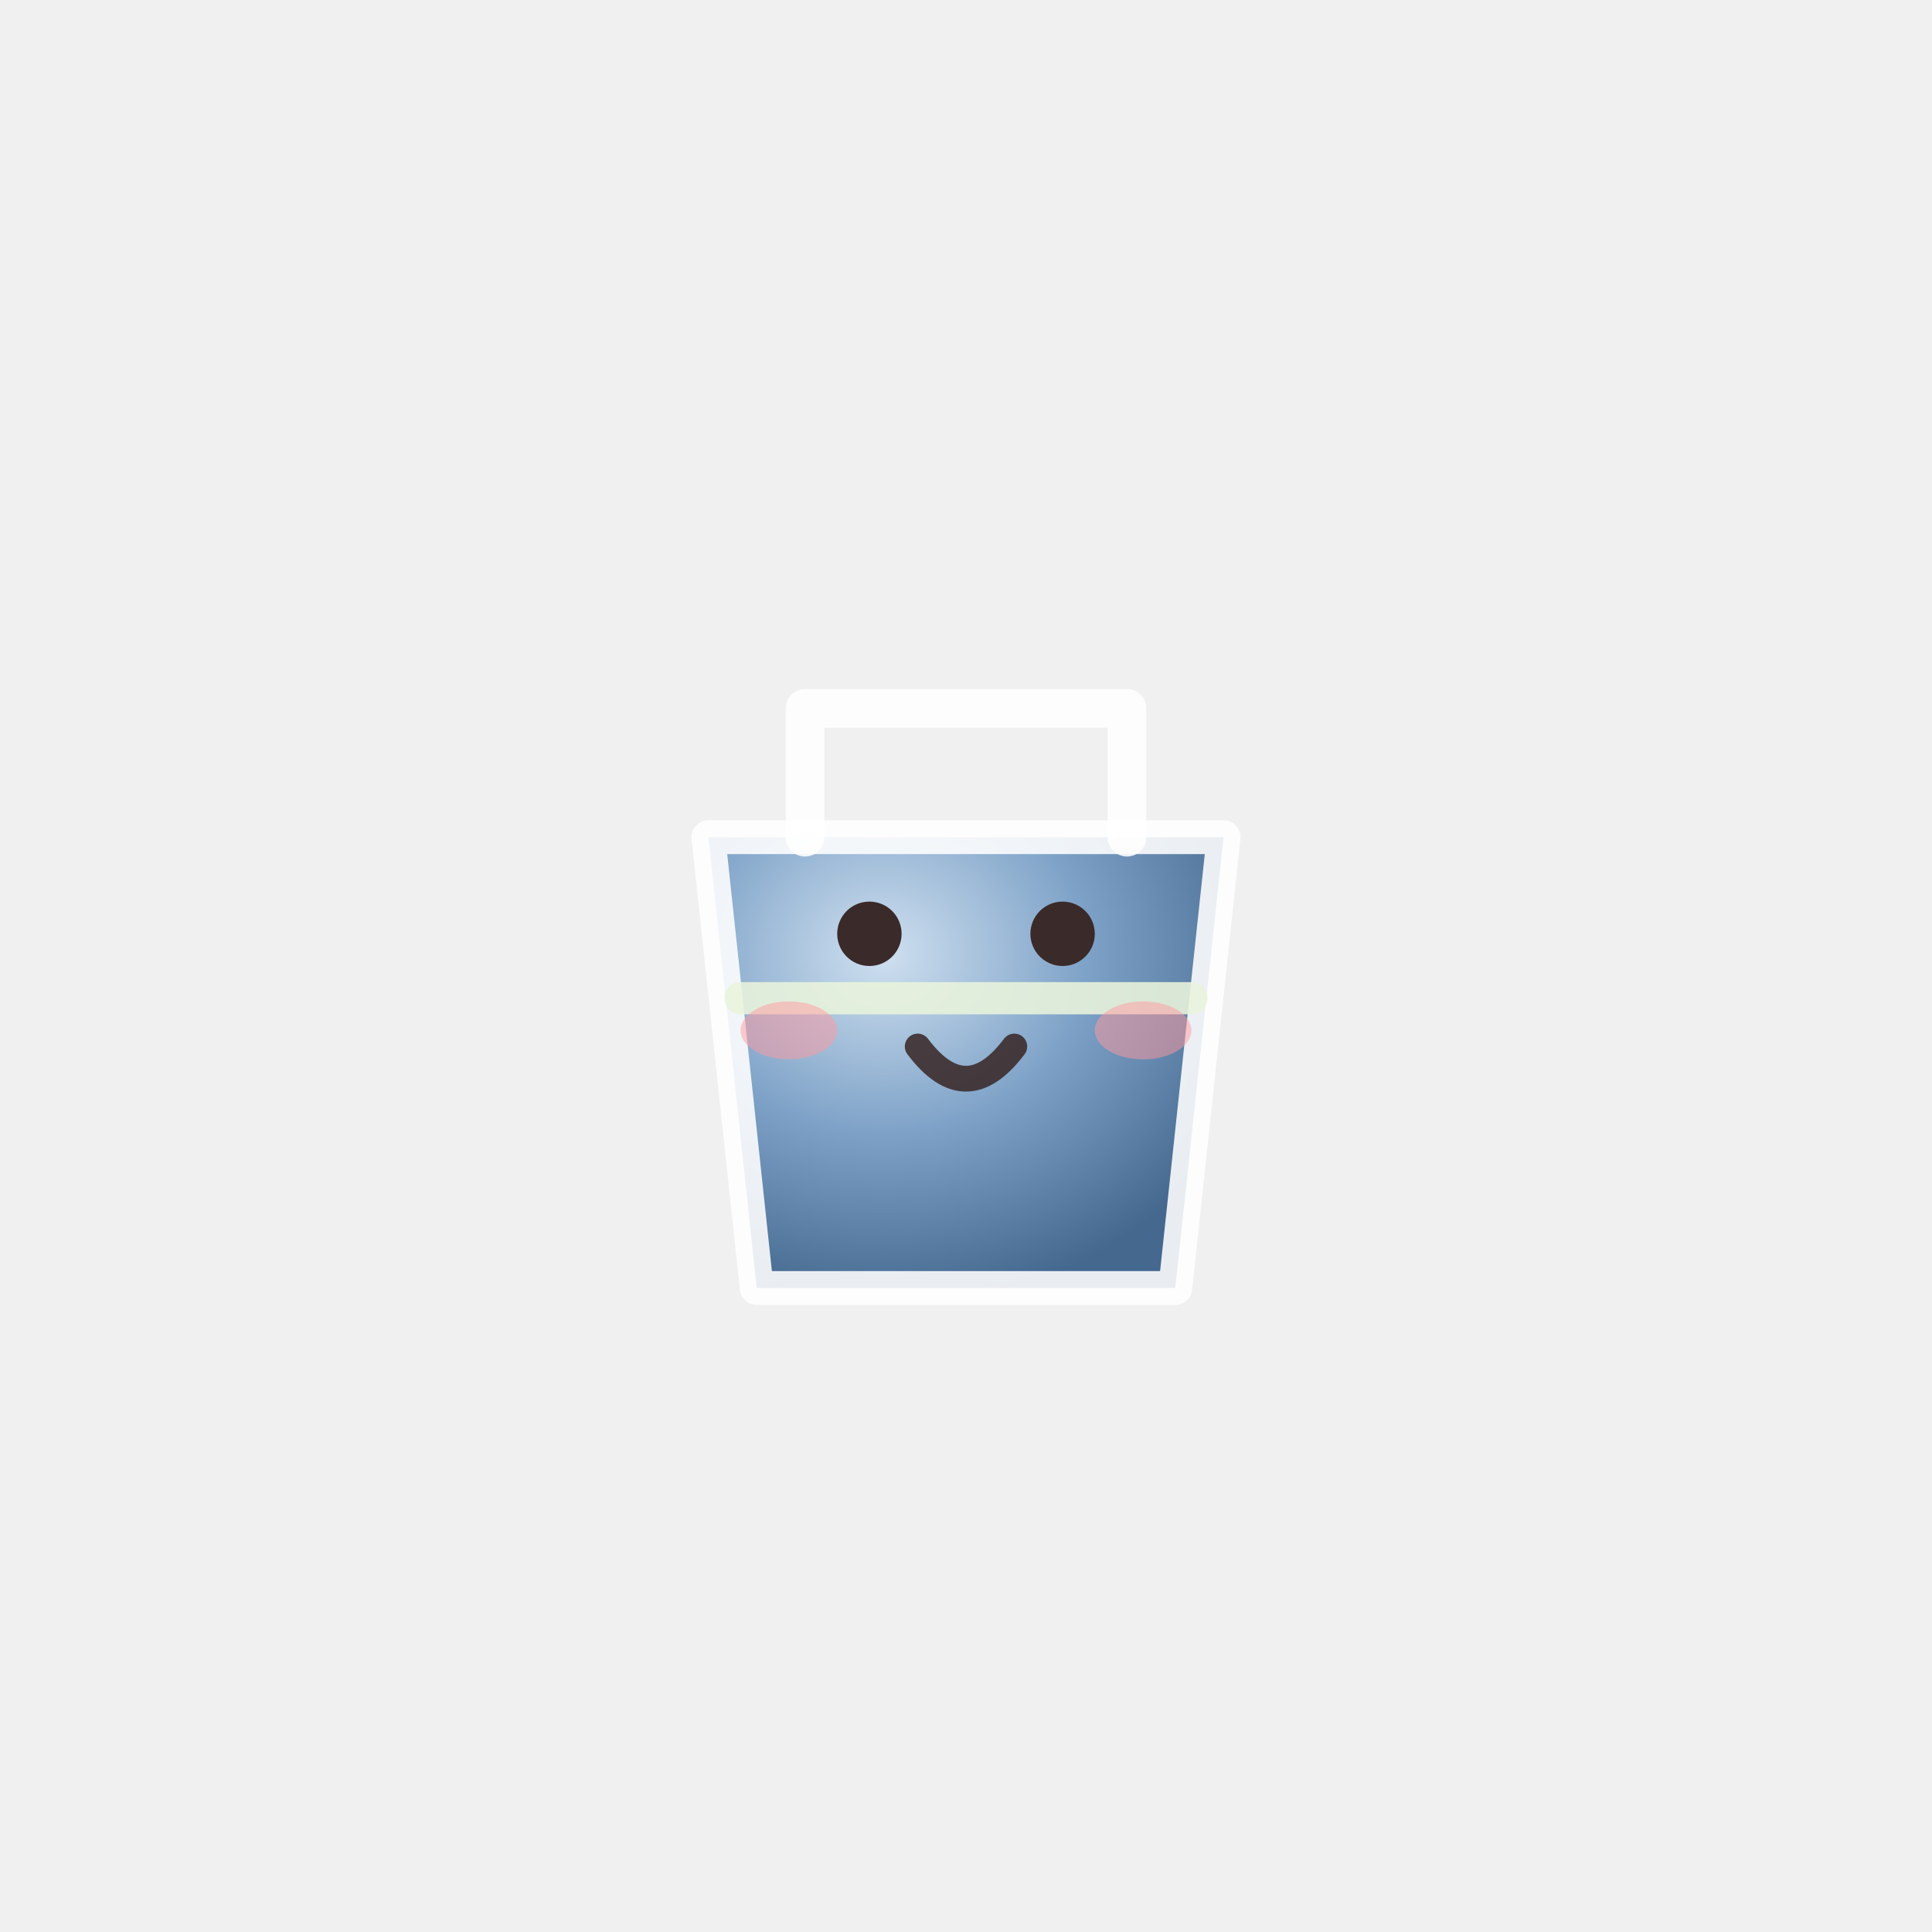
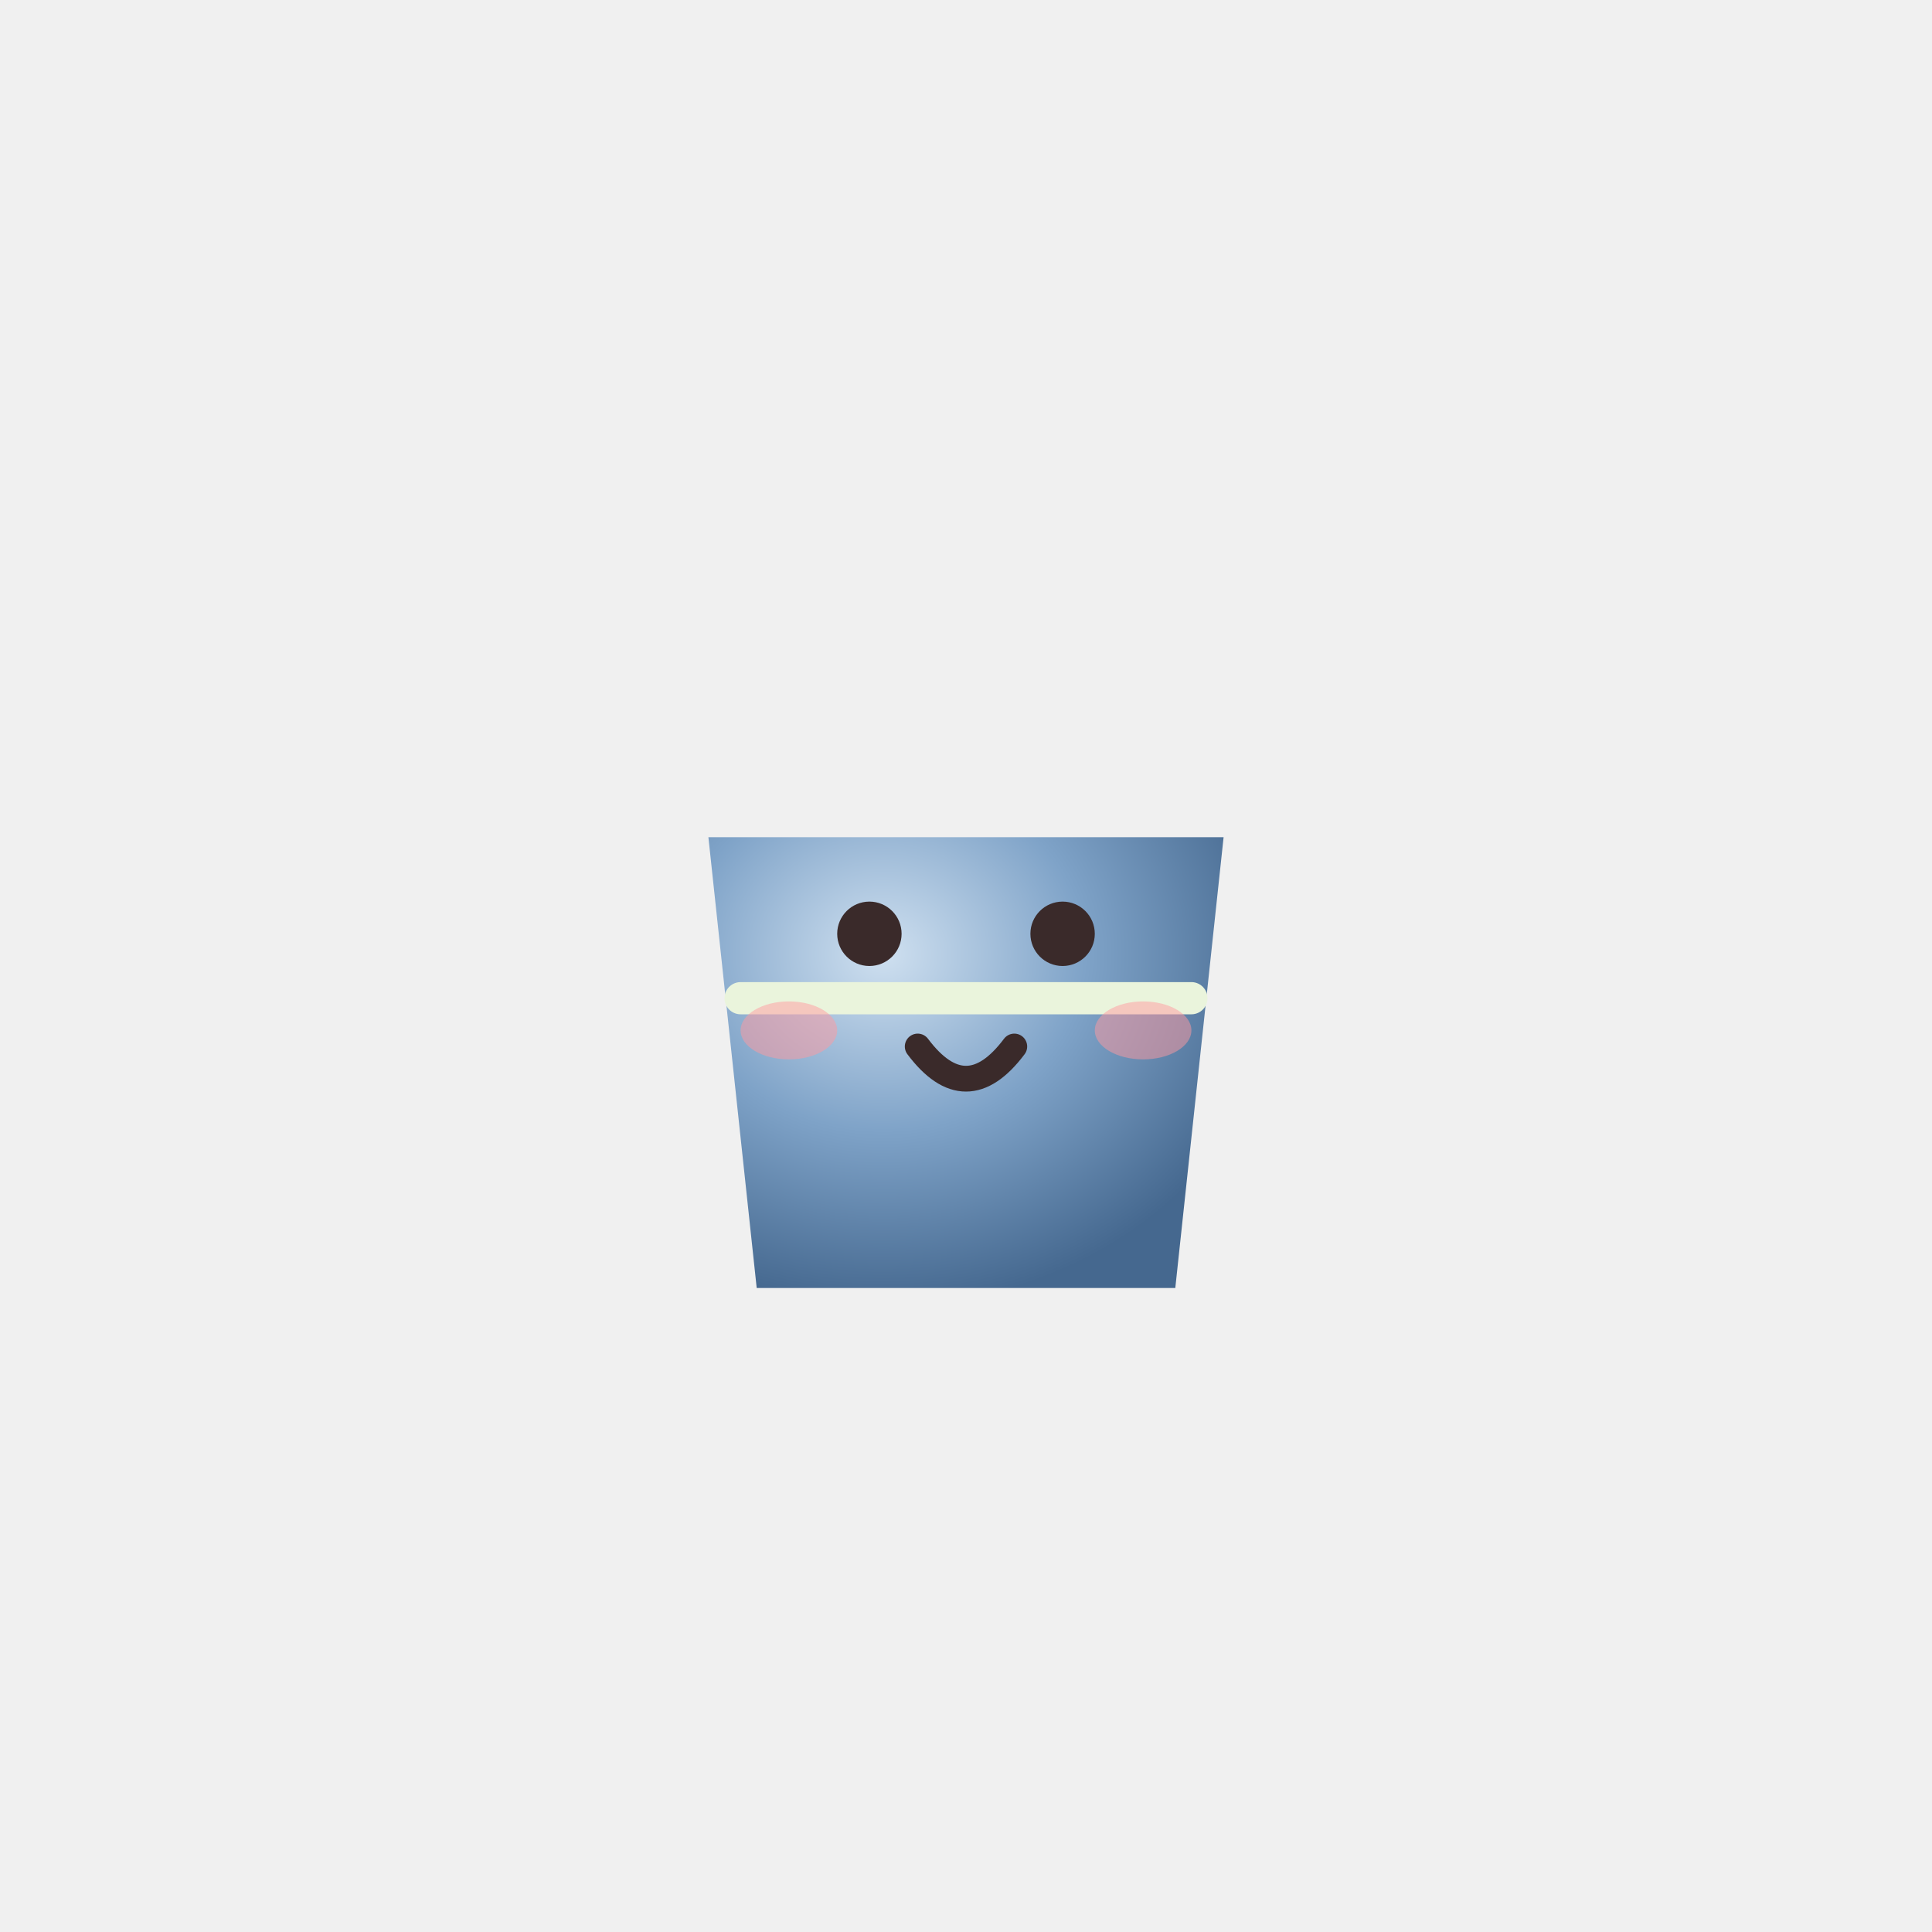
<svg xmlns="http://www.w3.org/2000/svg" width="120" height="120" viewBox="-60 -60 120 120" fill="none">
  <defs>
    <radialGradient id="denimBlue" cx="0.34" cy="0.26" r="0.78">
      <stop stop-color="#CFE0F0" />
      <stop offset="0.5" stop-color="#7FA3C8" />
      <stop offset="1" stop-color="#45688F" />
    </radialGradient>
  </defs>
-   <g fill="url(#denimBlue)" stroke="#FFFFFF" stroke-linecap="round" stroke-linejoin="round" stroke-width="2.1" stroke-opacity="0.88" id="milkCan">
+   <g fill="url(#denimBlue)" stroke-linecap="round" stroke-linejoin="round" id="milkCan">
    <path d="M-16 -8h32l-3 28h-26z" />
    <path d="M-10 -8v-8h20v8" fill="none" stroke-width="2.4" />
    <path d="M-14 2h28" fill="none" stroke="#EAF4DC" stroke-width="2" />
    <circle cx="-6" cy="-2" r="2" fill="#3A2A2A" stroke="none" />
    <circle cx="6" cy="-2" r="2" fill="#3A2A2A" stroke="none" />
    <path d="M-3 5q3 4 6 0" fill="none" stroke="#3A2A2A" stroke-width="1.6" />
    <ellipse cx="-11" cy="4" rx="3" ry="1.8" fill="#FF9BA0" fill-opacity="0.5" stroke="none" />
    <ellipse cx="11" cy="4" rx="3" ry="1.8" fill="#FF9BA0" fill-opacity="0.5" stroke="none" />
  </g>
</svg>
